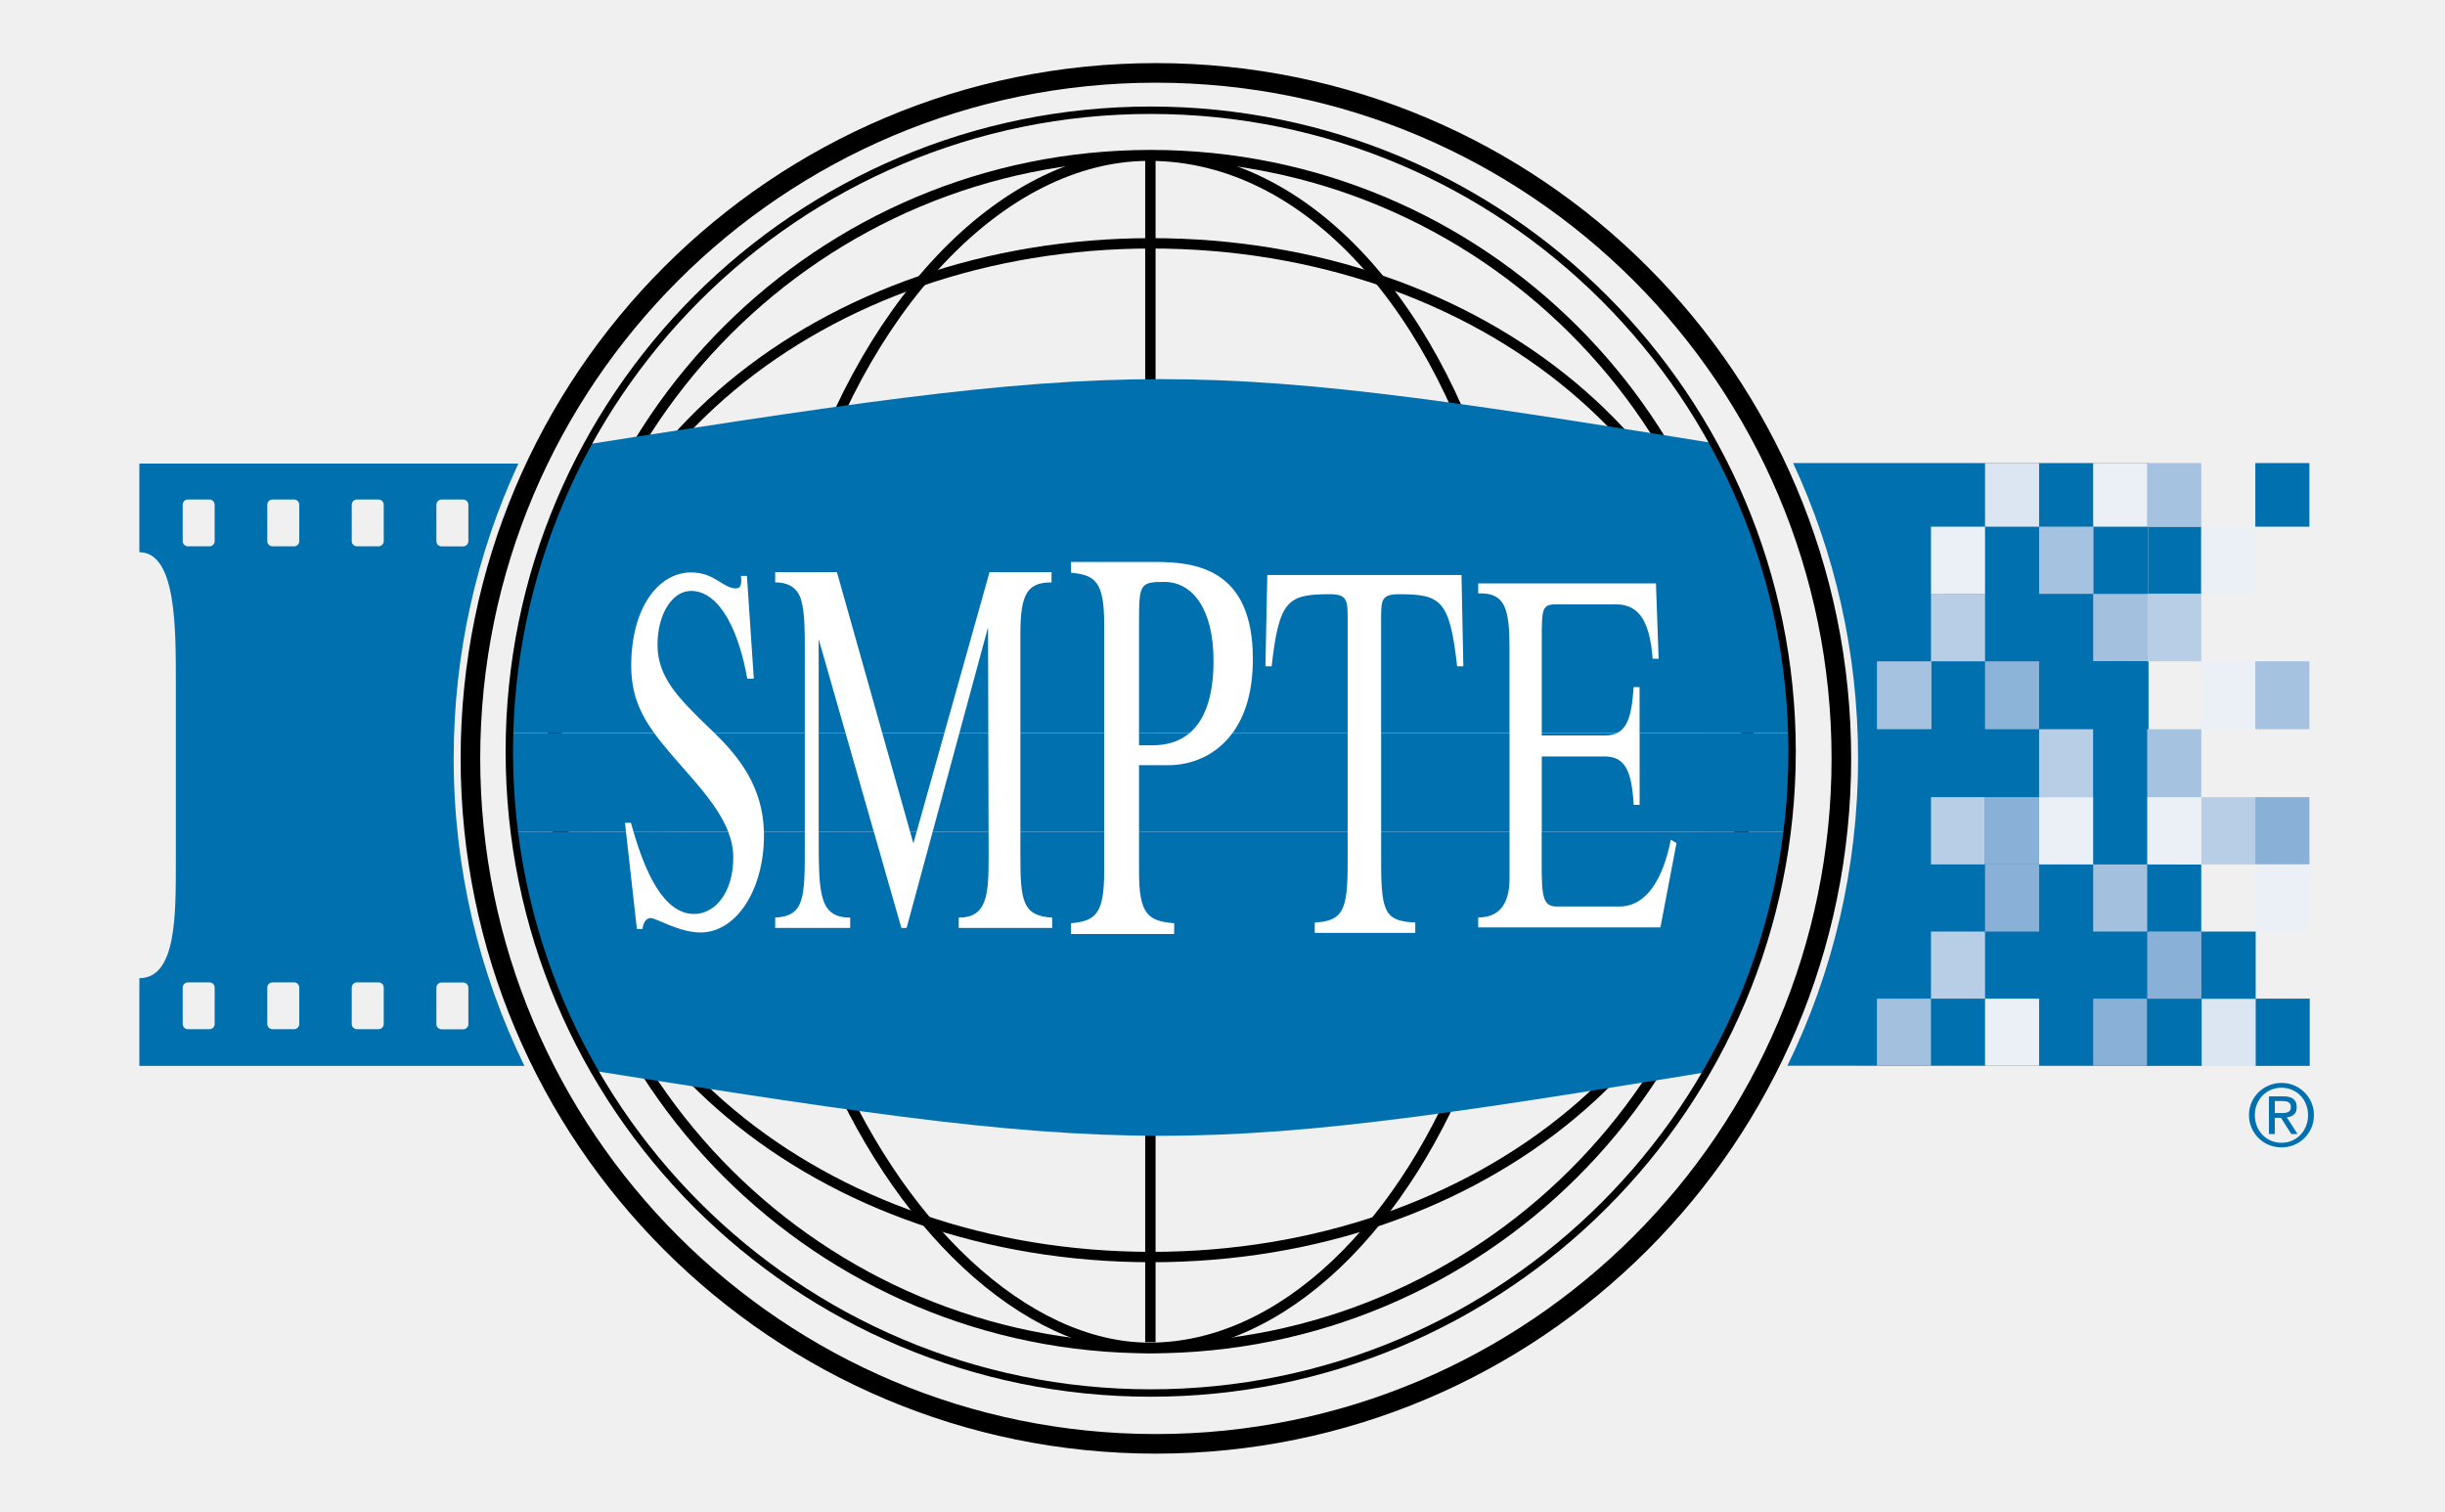
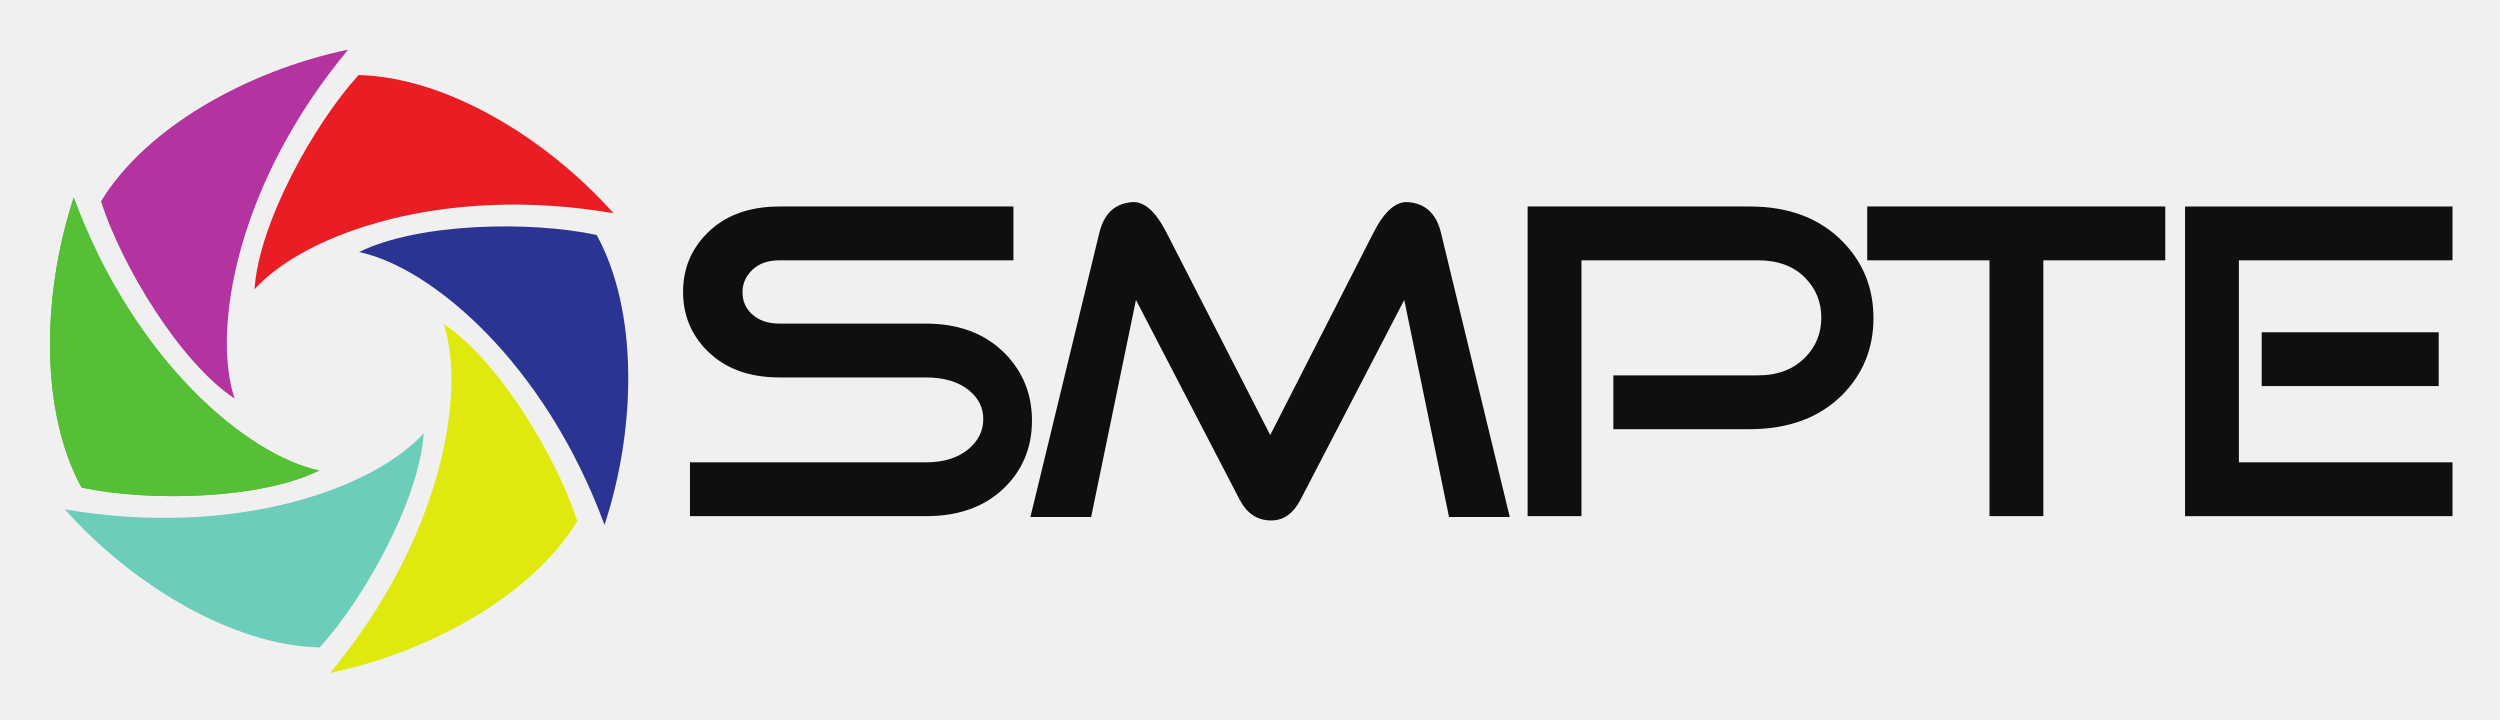
- <svg xmlns="http://www.w3.org/2000/svg" xmlns:xlink="http://www.w3.org/1999/xlink" version="1.1" id="Layer_1" x="0px" y="0px" viewBox="0 0 593.96 367.11" style="enable-background:new 0 0 593.96 367.11;" xml:space="preserve">
-   <style type="text/css">
- 	.st0{fill:#FFFFFF;}
- 	.st1{fill:none;stroke:#000000;stroke-width:2.52;stroke-miterlimit:3.864;}
- 	.st2{clip-path:url(#SVGID_2_);fill-rule:evenodd;clip-rule:evenodd;fill:#0070AF;}
- 	.st3{fill-rule:evenodd;clip-rule:evenodd;}
- 	.st4{fill-rule:evenodd;clip-rule:evenodd;fill:#0070AF;}
- 	.st5{fill-rule:evenodd;clip-rule:evenodd;fill:#8CB3D8;}
- 	.st6{fill-rule:evenodd;clip-rule:evenodd;fill:#B8CDE6;}
- 	.st7{fill-rule:evenodd;clip-rule:evenodd;fill:#89B1D7;}
- 	.st8{fill-rule:evenodd;clip-rule:evenodd;fill:#EBF0F7;}
- 	.st9{fill-rule:evenodd;clip-rule:evenodd;fill:#A3C0DF;}
- 	.st10{fill-rule:evenodd;clip-rule:evenodd;fill:#A5C2E0;}
- 	.st11{fill-rule:evenodd;clip-rule:evenodd;fill:#DCE5F2;}
- 	.st12{fill:#A3C0DF;}
- 	.st13{fill:#B8CDE6;}
- 	.st14{fill:#0070AF;}
- 	.st15{fill:#A5C2E0;}
- 	.st16{fill:#DCE5F2;}
- 	.st17{fill:#EBF0F7;}
- 	.st18{fill:#89B1D7;}
- </style>
-   <g>
-     <polygon class="st0" points="144.77,133.15 414.08,133.15 414.08,237.09 144.77,237.09 144.77,133.15  " />
-     <path class="st1" d="M134.23,182.59c0-80.03,65.06-144.91,145.31-144.91c80.26,0,145.32,64.88,145.32,144.91   c0,80.03-65.06,144.91-145.32,144.91C199.29,327.5,134.23,262.62,134.23,182.59L134.23,182.59z" />
-     <line class="st1" x1="279.46" y1="257" x2="279.46" y2="326.06" />
-     <line class="st1" x1="279.46" y1="38.06" x2="279.46" y2="122.42" />
-     <path class="st1" d="M135.15,182.24c0-71.32,64.73-123.13,144.58-123.13c79.85,0,144.58,51.81,144.58,123.13   s-64.73,123.13-144.58,123.13C199.88,305.36,135.15,253.55,135.15,182.24L135.15,182.24z" />
-     <path class="st1" d="M357.93,254.15c-16.27,43.47-46.32,73.27-78.67,73.27c-30.18,0-61.71-29.79-79.19-73.27" />
-     <path class="st1" d="M193.76,127.57c14.74-52.37,49.34-89.75,85.38-89.75c38.65,0,71.11,37.38,84.66,89.75" />
-     <g>
-       <defs>
-         <path id="SVGID_1_" d="M123.73,182.59c0-86.05,69.76-155.81,155.81-155.81c86.06,0,155.81,69.76,155.81,155.81     c0,86.05-69.76,155.81-155.81,155.81C193.49,338.4,123.73,268.64,123.73,182.59L123.73,182.59z" />
-       </defs>
-       <clipPath id="SVGID_2_">
-         <use xlink:href="#SVGID_1_" style="overflow:visible;" />
-       </clipPath>
-       <path class="st2" d="M152.07,202.04l2.65,23.63h1.38c0.15-1.82,1.09-2.66,1.96-2.66c1.38,0,6.88,3.51,12.1,3.51    c8.69,0,15.43-10.29,15.43-23.62c0-0.29,0-0.58-0.01-0.86l9.93,0v3.33c0,12.65,0,17.16-7.19,17.54v2.51h18.21v-2.51    c-7.42,0-7.64-5.64-7.64-18.91v-1.96h13.39l6.69,23.38h1.27l6.33-23.38h13.58l0.02,5.84c0,9.39-0.3,15.03-7.27,15.03v2.51h22.7    v-2.51c-7.27-0.38-7.72-4.26-7.72-15.03v-5.84l20.36,0v9.66c0,10.35-2.12,12.05-8.07,12.58v2.62h25.07v-2.62    c-6.42-0.52-8.54-2.23-8.54-12.58v-9.66h50.68V210c0,11.21-1.21,13.73-7.99,14.11v2.52h24.42v-2.52    c-7.01-0.38-8.29-2.02-8.29-14.11v-7.96h31.19v11.39c0,6.9-3.11,9.45-7.61,9.45v2.42h44.26l3.91-20.47l-1.38-0.85    c-1.88,9.57-5.94,16.23-12.46,16.23h-15.29c-3.33,0-3.62-2.54-3.62-10.17v-8l64.32,0c-1.07,31.45-6.45,55.49-6.45,55.49    c-149.2,24.51-150.42,24.51-304.5,0c0.16,0.07-5.33-25.15-7.36-55.49L152.07,202.04L152.07,202.04z M176.9,202.04    c0.8,2.07,1.23,4.15,1.23,6.31c0,8.36-4.35,13.68-9.49,13.68c-7.37,0-11.83-10.01-14.75-20L176.9,202.04L176.9,202.04z     M222.68,202.04l-0.8,2.83l-0.8-2.83H222.68L222.68,202.04z" />
-       <path class="st2" d="M158.9,178.04c2.25,3.12,5.11,6.3,8.43,10.09c4.49,5.11,7.87,9.49,9.57,13.91l-23.01,0    c-0.21-0.73-0.41-1.45-0.61-2.16h-1.45l0.24,2.16h-31.53c-0.45-6.74-0.73-13.74-0.74-20.78c0-1.07,0-2.14,0.02-3.22L158.9,178.04    L158.9,178.04z M195.51,178.04v24l-9.93,0c-0.29-10.87-5.98-18.12-12.04-24L195.51,178.04L195.51,178.04z M205.4,178.04l6.87,24    l-13.39,0v-24H205.4L205.4,178.04z M229.42,178.04l-6.74,24h-1.59l-6.77-24H229.42L229.42,178.04z M240.09,178.04l0.06,24    l-13.58,0l6.5-24L240.09,178.04L240.09,178.04z M268.24,178.04v24l-20.36,0v-24L268.24,178.04L268.24,178.04z M289.03,178.04    c-2.49,2.13-5.63,3.01-9.04,3.01h-3.29v-3.01L289.03,178.04L289.03,178.04z M327.38,178.04v24H276.7v-16.15h7.05    c5.61,0,11.61-2.27,15.68-7.85L327.38,178.04L327.38,178.04z M366.71,178.04v24h-31.19v-24L366.71,178.04L366.71,178.04z     M392.9,178.04c-0.84,0.43-1.86,0.63-3.08,0.63h-15.29v-0.63H392.9L392.9,178.04z M438.79,178.04c0.16,4.54,0.25,9.07,0.25,13.5    c0,3.58-0.07,7.08-0.18,10.51l-64.32-0.01v-18.28h15.29c4.93,0,6.59,3.51,7.03,11.75h1.45v-17.47H438.79L438.79,178.04z" />
-       <path class="st2" d="M119.82,178.04c0.43-33.8,8.09-67.77,8.09-67.77c154.07-24.22,155.29-24.22,304.5,0    c0.09,0.32,5.18,34.37,6.39,67.76l-40.5,0v-11.12h-1.45c-0.38,6.31-1.34,9.79-3.95,11.12l-18.36,0V155.3c0-7.02,0-8.48,3.26-8.48    h13.76c6.01-0.36,9.13,3.03,9.92,13.2h1.45l-0.65-18.29H359.1v2.42h0.65c6.01,0,6.95,4.12,6.95,13.32v20.56h-31.19v-27.51    c0-4.66,0-6.17,4.3-6.17c10.25,0,12.36,1.39,14.17,17.51h1.51l-0.45-22.18h-47.18l-0.45,22.18h1.51    c1.81-16.13,3.92-17.51,14.17-17.51c4.22,0,4.3,1.51,4.3,6.17v27.52l-27.95,0c2.98-4.08,4.92-9.93,4.92-17.95    c0-22.01-13.95-23.58-23.82-23.58h-20.37v2.62c5.95,0.52,8.07,2.23,8.07,12.57v26.33h-20.36v-24.15c0-9.77,1.8-12.4,7.57-12.4    v-2.5h-15.06l-10.97,39.05h-15.1l-11.01-39.05h-14.99v2.5c3.6,0,5.62,1.63,6.37,4.51c0.82,3.01,0.82,7.64,0.82,11.77v20.27    l-21.97,0c-0.28-0.27-0.56-0.54-0.84-0.81c-7.97-7.63-12.97-12.72-12.97-20.59c0-7.51,3.62-13.08,8.11-13.08    c7.32,0,11.81,10.54,13.69,21.31h1.59l-1.67-24.95h-1.45c0.22,1.94,0,3.03-1.23,3.03c-3.12,0-5.14-3.88-10.87-3.88    c-7.97,0-14.56,8.6-14.56,22.65c0,6.71,2.04,11.45,5.55,16.31L119.82,178.04L119.82,178.04z M198.88,178.04v-22.77l6.52,22.77    L198.88,178.04L198.88,178.04z M233.07,178.04l6.95-25.65l0.07,25.65L233.07,178.04L233.07,178.04z M276.7,178.04v-26.86    c0-9.3,0.24-9.82,6.11-9.82c7.13,0,11.99,6.94,11.99,19.12c0,9.04-2.25,14.54-5.77,17.55L276.7,178.04L276.7,178.04z" />
-       <use xlink:href="#SVGID_1_" style="overflow:visible;fill:none;stroke:#000000;stroke-width:1.8;stroke-miterlimit:3.864;" />
-     </g>
-     <path class="st3" d="M116.66,184.23c0,90.65,73.49,164.14,164.14,164.14c90.65,0,164.14-73.49,164.14-164.14   c0-90.65-73.49-164.14-164.14-164.14C190.14,20.09,116.66,93.58,116.66,184.23L116.66,184.23z M111.9,184.23   c0-93.28,75.62-168.9,168.9-168.9s168.9,75.62,168.9,168.9c0,93.28-75.62,168.9-168.9,168.9S111.9,277.51,111.9,184.23   L111.9,184.23z" />
-     <path class="st4" d="M44.38,131.45c0,0.7,0.57,1.27,1.27,1.27h5.23c0.7,0,1.27-0.57,1.27-1.27v-8.84c0-0.7-0.57-1.27-1.27-1.27   h-5.23c-0.7,0-1.27,0.57-1.27,1.27V131.45L44.38,131.45z M64.93,131.45c0,0.7,0.57,1.27,1.27,1.27h5.23c0.7,0,1.27-0.57,1.27-1.27   v-8.84c0-0.7-0.57-1.27-1.27-1.27H66.2c-0.7,0-1.27,0.57-1.27,1.27V131.45L64.93,131.45z M85.45,131.45c0,0.7,0.57,1.27,1.27,1.27   h5.23c0.7,0,1.27-0.57,1.27-1.27v-8.84c0-0.7-0.57-1.27-1.27-1.27h-5.23c-0.7,0-1.27,0.57-1.27,1.27V131.45L85.45,131.45z    M106.01,131.46c0,0.7,0.57,1.27,1.27,1.27h5.23c0.7,0,1.27-0.57,1.27-1.27v-8.84c0-0.7-0.57-1.27-1.27-1.27h-5.23   c-0.7,0-1.27,0.57-1.27,1.27V131.46L106.01,131.46z M44.38,248.75c0,0.7,0.57,1.27,1.27,1.27h5.23c0.7,0,1.27-0.57,1.27-1.27v-8.84   c0-0.7-0.57-1.27-1.27-1.27h-5.23c-0.7,0-1.27,0.57-1.27,1.27V248.75L44.38,248.75z M64.93,248.75c0,0.7,0.57,1.27,1.27,1.27h5.23   c0.7,0,1.27-0.57,1.27-1.27v-8.84c0-0.7-0.57-1.27-1.27-1.27H66.2c-0.7,0-1.27,0.57-1.27,1.27V248.75L64.93,248.75z M85.45,248.75   c0,0.7,0.57,1.27,1.27,1.27h5.23c0.7,0,1.27-0.57,1.27-1.27v-8.84c0-0.7-0.57-1.27-1.27-1.27h-5.23c-0.7,0-1.27,0.57-1.27,1.27   V248.75L85.45,248.75z M106.01,248.78c0,0.7,0.57,1.27,1.27,1.27h5.23c0.7,0,1.27-0.57,1.27-1.27v-8.84c0-0.7-0.57-1.27-1.27-1.27   h-5.23c-0.7,0-1.27,0.57-1.27,1.27V248.78L106.01,248.78z M33.86,258.94v-21.31c9.03-0.07,8.86-15.3,8.86-28.87v-42.45   c0-13.57,0.17-32.1-8.86-32.17v-21.52h92.06c-10.08,21.77-15.71,46.03-15.71,71.6c0,26.8,6.18,52.15,17.19,74.72H33.86   L33.86,258.94z" />
-     <path class="st4" d="M435.6,112.48h86.29v146.44l-87.68-0.03c11-22.55,17.17-47.89,17.17-74.67   C451.38,158.6,445.73,134.29,435.6,112.48L435.6,112.48z" />
-     <polygon class="st4" points="508.68,160.81 521.89,160.81 521.89,177.15 508.68,177.15 508.68,160.81  " />
-     <polygon class="st5" points="482.22,160.65 495.36,160.65 495.36,177.15 482.22,177.15 482.22,160.65  " />
-     <polygon class="st6" points="469.09,226.3 482.22,226.3 482.22,242.6 469.09,242.6 469.09,226.3  " />
-     <polygon class="st6" points="469.09,144.27 482.22,144.27 482.22,160.65 469.09,160.65 469.09,144.27  " />
-     <polygon class="st6" points="495.36,177.15 508.48,177.15 508.48,193.65 495.36,193.65 495.36,177.15  " />
-     <polygon class="st6" points="469.09,193.65 482.22,193.65 482.22,210 469.09,209.99 469.09,193.65  " />
-     <polygon class="st7" points="482.22,210 495.36,210 495.36,226.3 482.22,226.3 482.22,210  " />
-     <polygon class="st7" points="482.22,193.65 495.36,193.65 495.36,210 482.22,209.99 482.22,193.65  " />
-     <polygon class="st8" points="482.22,242.6 495.36,242.6 495.36,258.89 482.22,258.89 482.22,242.6  " />
-     <polygon class="st9" points="455.96,242.6 469.09,242.6 469.09,258.89 455.96,258.89 455.96,242.6  " />
-     <polygon class="st10" points="455.96,160.65 469.21,160.65 469.21,177.15 455.96,177.15 455.96,160.65  " />
-     <polygon class="st7" points="508.49,242.6 521.62,242.6 521.62,258.89 508.49,258.89 508.49,242.6  " />
-     <polygon class="st4" points="547.88,242.6 561.1,242.6 561.1,258.93 547.88,258.93 547.88,242.6  " />
-     <polygon class="st7" points="521.62,226.3 534.75,226.3 534.75,242.6 521.62,242.6 521.62,226.3  " />
-     <polygon class="st11" points="534.75,242.6 547.97,242.6 547.97,258.93 534.75,258.93 534.75,242.6  " />
-     <polygon class="st12" points="508.49,144.27 521.7,144.27 521.7,160.61 508.49,160.61 508.49,144.27  " />
-     <polygon class="st13" points="534.75,193.66 547.97,193.66 547.97,210 534.75,210 534.75,193.66  " />
-     <polygon class="st14" points="521.89,127.94 534.75,127.95 534.75,144.27 521.89,144.27 521.89,127.94  " />
-     <polygon class="st15" points="495.36,127.94 508.57,127.94 508.57,144.27 495.36,144.27 495.36,127.94  " />
-     <polygon class="st13" points="521.62,144.31 534.75,144.27 534.75,160.65 521.62,160.65 521.62,144.31  " />
-     <polygon class="st16" points="482.22,112.48 495.36,112.48 495.36,127.95 482.22,127.95 482.22,112.48  " />
-     <polygon class="st17" points="469.09,127.95 482.22,127.95 482.22,144.27 469.09,144.29 469.09,127.95  " />
-     <polygon class="st17" points="534.75,127.99 547.89,127.95 547.88,144.27 534.75,144.27 534.75,127.99  " />
-     <polygon class="st17" points="534.75,160.65 547.88,160.65 547.88,177.15 534.75,177.15 534.75,160.65  " />
-     <polygon class="st17" points="521.62,193.65 534.75,193.65 534.75,210 521.62,209.99 521.62,193.65  " />
-     <polygon class="st14" points="547.88,112.49 561.02,112.48 561.02,127.95 547.88,127.95 547.88,112.49  " />
-     <polygon class="st18" points="547.88,193.65 561.02,193.65 561.02,210 547.88,209.99 547.88,193.65  " />
-     <polygon class="st17" points="547.88,210 561.02,210 561.02,226.3 547.88,226.33 547.88,210  " />
-     <polygon class="st15" points="547.88,160.65 561.02,160.65 561.02,177.15 547.88,177.15 547.88,160.65  " />
-     <polygon class="st17" points="495.36,193.65 508.49,193.65 508.49,210 495.36,210 495.36,193.65  " />
-     <polygon class="st15" points="521.54,112.48 534.75,112.48 534.75,127.95 521.54,127.95 521.54,112.48  " />
-     <polygon class="st14" points="521.62,210 534.75,210.03 534.75,226.33 521.62,226.33 521.62,210  " />
-     <polygon class="st14" points="534.75,226.3 547.97,226.3 547.97,242.64 534.75,242.64 534.75,226.3  " />
-     <polygon class="st14" points="521.62,242.6 534.84,242.6 534.84,258.93 521.62,258.93 521.62,242.6  " />
-     <polygon class="st12" points="508.49,210 521.62,210 521.62,226.3 508.49,226.3 508.49,210  " />
-     <polygon class="st15" points="521.62,177.15 534.75,177.15 534.75,193.65 521.62,193.65 521.62,177.15  " />
-     <polygon class="st17" points="508.49,112.48 521.62,112.48 521.62,127.95 508.49,127.95 508.49,112.48  " />
-   </g>
-   <g>
-     <path class="st14" d="M546.97,267.79c0.42-0.95,0.99-1.77,1.71-2.47c0.72-0.7,1.56-1.25,2.52-1.65c0.96-0.4,1.97-0.6,3.05-0.6   c1.08,0,2.09,0.2,3.04,0.6c0.95,0.4,1.78,0.95,2.5,1.65c0.71,0.7,1.28,1.52,1.7,2.47c0.42,0.95,0.63,1.98,0.63,3.08   c0,1.13-0.21,2.18-0.63,3.13c-0.42,0.96-0.99,1.79-1.7,2.49c-0.71,0.71-1.54,1.25-2.5,1.65c-0.95,0.39-1.96,0.59-3.04,0.59   c-1.08,0-2.09-0.2-3.05-0.59c-0.96-0.39-1.8-0.94-2.52-1.65c-0.72-0.71-1.29-1.54-1.71-2.49c-0.42-0.96-0.63-2-0.63-3.13   C546.35,269.77,546.55,268.74,546.97,267.79z M548.26,273.55c0.33,0.82,0.78,1.53,1.36,2.13c0.58,0.6,1.27,1.07,2.06,1.42   c0.79,0.34,1.65,0.51,2.57,0.51c0.91,0,1.75-0.17,2.54-0.51c0.78-0.34,1.46-0.81,2.05-1.42c0.58-0.6,1.03-1.31,1.36-2.13   c0.33-0.82,0.49-1.71,0.49-2.67c0-0.94-0.17-1.81-0.49-2.62c-0.33-0.81-0.78-1.51-1.36-2.11c-0.58-0.59-1.26-1.06-2.05-1.4   s-1.63-0.51-2.54-0.51c-0.92,0-1.78,0.17-2.57,0.51c-0.79,0.34-1.48,0.81-2.06,1.4c-0.58,0.59-1.04,1.3-1.36,2.11   c-0.33,0.81-0.49,1.68-0.49,2.62C547.77,271.84,547.93,272.73,548.26,273.55z M554.73,266.33c1.09,0,1.9,0.22,2.42,0.65   c0.52,0.43,0.79,1.09,0.79,1.97c0,0.82-0.23,1.43-0.69,1.81c-0.46,0.38-1.03,0.61-1.72,0.68l2.62,4.05h-1.53l-2.5-3.94h-1.51v3.94   h-1.42v-9.16H554.73z M554.1,270.39c0.32,0,0.63-0.01,0.91-0.03c0.29-0.02,0.54-0.08,0.77-0.18c0.22-0.1,0.4-0.25,0.54-0.45   c0.13-0.2,0.2-0.48,0.2-0.85c0-0.31-0.06-0.55-0.18-0.73c-0.12-0.18-0.27-0.32-0.46-0.42c-0.19-0.1-0.41-0.16-0.65-0.2   s-0.49-0.05-0.72-0.05h-1.89v2.91H554.1z" />
-   </g>
+ <svg xmlns="http://www.w3.org/2000/svg" role="img" viewBox="162.77 283.77 635.96 182.96">
+   <path fill="#100f0d" d="M398.333 415.071h-60.044v-13.693h60.035c4.533 0 8.148-1.139 10.854-3.396 2.479-2.124 3.721-4.645 3.721-7.564 0-2.919-1.199-5.371-3.615-7.345-2.699-2.187-6.349-3.288-10.961-3.288H361.08c-7.741 0-13.886-2.257-18.409-6.79-4.092-4.091-6.137-9.09-6.137-15.006 0-5.845 2.045-10.81 6.137-14.901 4.523-4.532 10.66-6.789 18.401-6.789h59.497v13.693H361.072c-2.928 0-5.229.803-6.904 2.407-1.684 1.613-2.521 3.509-2.521 5.696 0 2.196.767 4.021 2.301 5.485 1.755 1.675 4.127 2.512 7.124 2.512h37.251c8.404 0 15.132 2.557 20.166 7.672 4.532 4.673 6.797 10.333 6.797 16.981 0 6.649-2.231 12.238-6.684 16.772-4.972 5.033-11.725 7.556-20.27 7.556m79.805-4.163l-26.398-50.839-11.401 55.213h-15.448l17.537-72.301c1.172-4.824 3.907-7.414 8.217-7.786 3.14-.289 6.101 2.303 8.878 7.777l26.373 51.467 26.31-51.571c2.769-5.407 5.731-7.962 8.87-7.673 4.312.372 7.053 2.928 8.226 7.673l17.528 72.414h-15.448L519.991 360.07l-26.406 50.839c-1.825 3.501-4.304 5.256-7.442 5.256-3.509 0-6.172-1.755-8.005-5.256m86.927 4.163h-13.693v-78.773h56.527c9.865 0 17.713 2.955 23.559 8.87 5.255 5.335 7.89 11.841 7.89 19.512 0 7.672-2.636 14.169-7.89 19.504-5.847 5.847-13.728 8.765-23.666 8.765h-34.615v-13.693h36.803c5.033 0 9.054-1.535 12.044-4.603 2.707-2.779 4.056-6.137 4.056-10.088 0-3.941-1.349-7.3-4.056-10.077-2.919-2.999-6.939-4.497-12.044-4.497h-44.915v65.08m117.496-65.08v65.08h-13.693v-65.08H637.761v-13.693h75.819v13.693h-31.021m100.577 31.989h-45.028v-13.693h45.028v13.693" />
+   <path fill="#100f0d" d="M732.307 401.378H786.647v13.693h-68.042v-78.773h68.042v13.693h-54.34v51.387" />
+   <path fill="#55bf35" fill-rule="evenodd" d="M181.53 334.044c-8.153 24.758-8.594 54.455 1.997 73.754 16.757 3.62 45.386 3.099 60.426-4.34-18.338-3.871-47.16-27.999-62.424-69.414" />
+   <path fill="#b333a0" fill-rule="evenodd" d="M251.334 296.392c-25.518 5.319-51.456 19.785-62.873 38.607 5.244 16.322 20.008 40.854 33.97 50.16-5.816-17.816.668-54.841 28.903-88.767" />
+   <path fill="#ea1c24" fill-rule="evenodd" d="M318.843 338.017c-17.365-19.44-42.862-34.67-64.872-35.146-11.512 12.701-25.375 37.754-26.454 54.499 12.521-13.945 47.828-26.842 91.326-19.353" />
+   <path fill="#2c3493" fill-rule="evenodd" d="M316.549 417.295c8.152-24.759 8.593-54.455-2-73.754-16.754-3.619-45.383-3.099-60.424 4.34 18.338 3.871 47.16 27.999 62.424 69.414" />
+   <path fill="#e0e90e" fill-rule="evenodd" d="M246.744 454.947c25.519-5.317 51.456-19.785 62.874-38.607-5.244-16.321-20.009-40.852-33.971-50.16 5.817 17.817-.667 54.843-28.903 88.767" />
+   <path fill="#6ccdbb" fill-rule="evenodd" d="M179.236 413.321c17.366 19.441 42.862 34.671 64.873 35.148 11.512-12.704 25.375-37.756 26.453-54.501-12.52 13.946-47.827 26.843-91.326 19.353" />
+   <path fill="#55bf35" fill-rule="evenodd" d="M181.53 334.044c-8.153 24.758-8.594 54.455 1.997 73.754 16.757 3.62 45.386 3.099 60.426-4.34-18.338-3.871-47.16-27.999-62.424-69.414" />
</svg>
